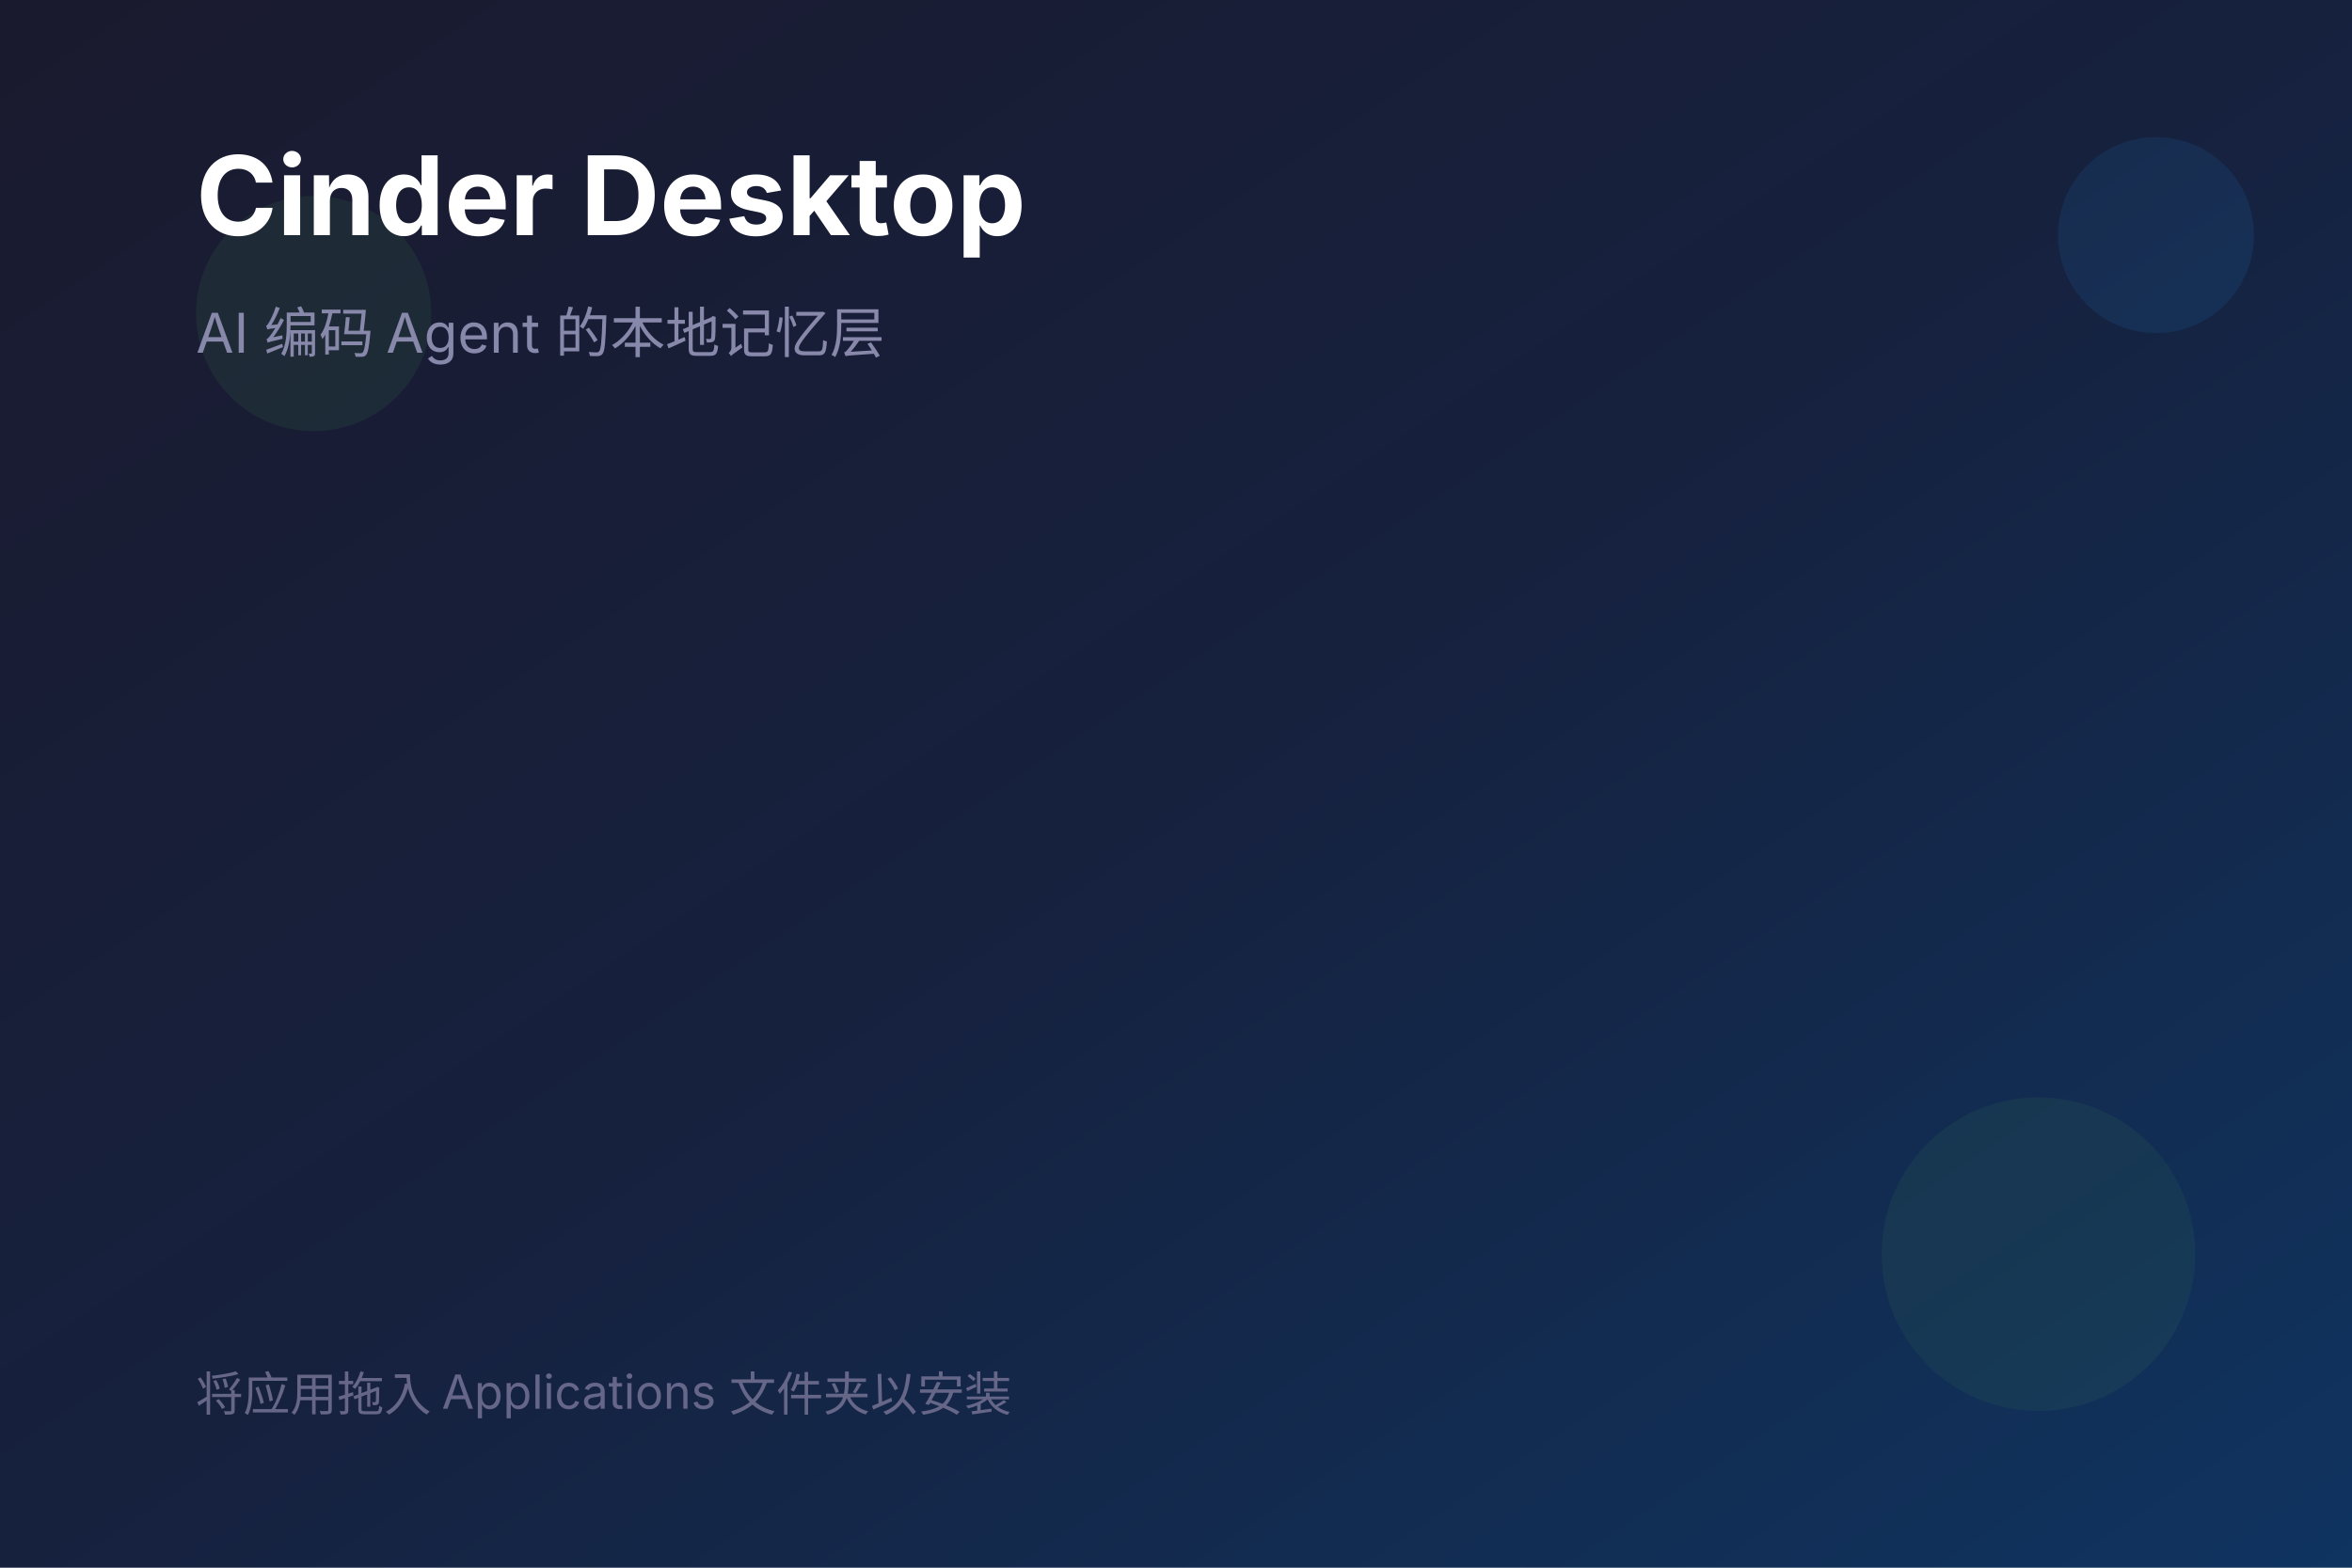
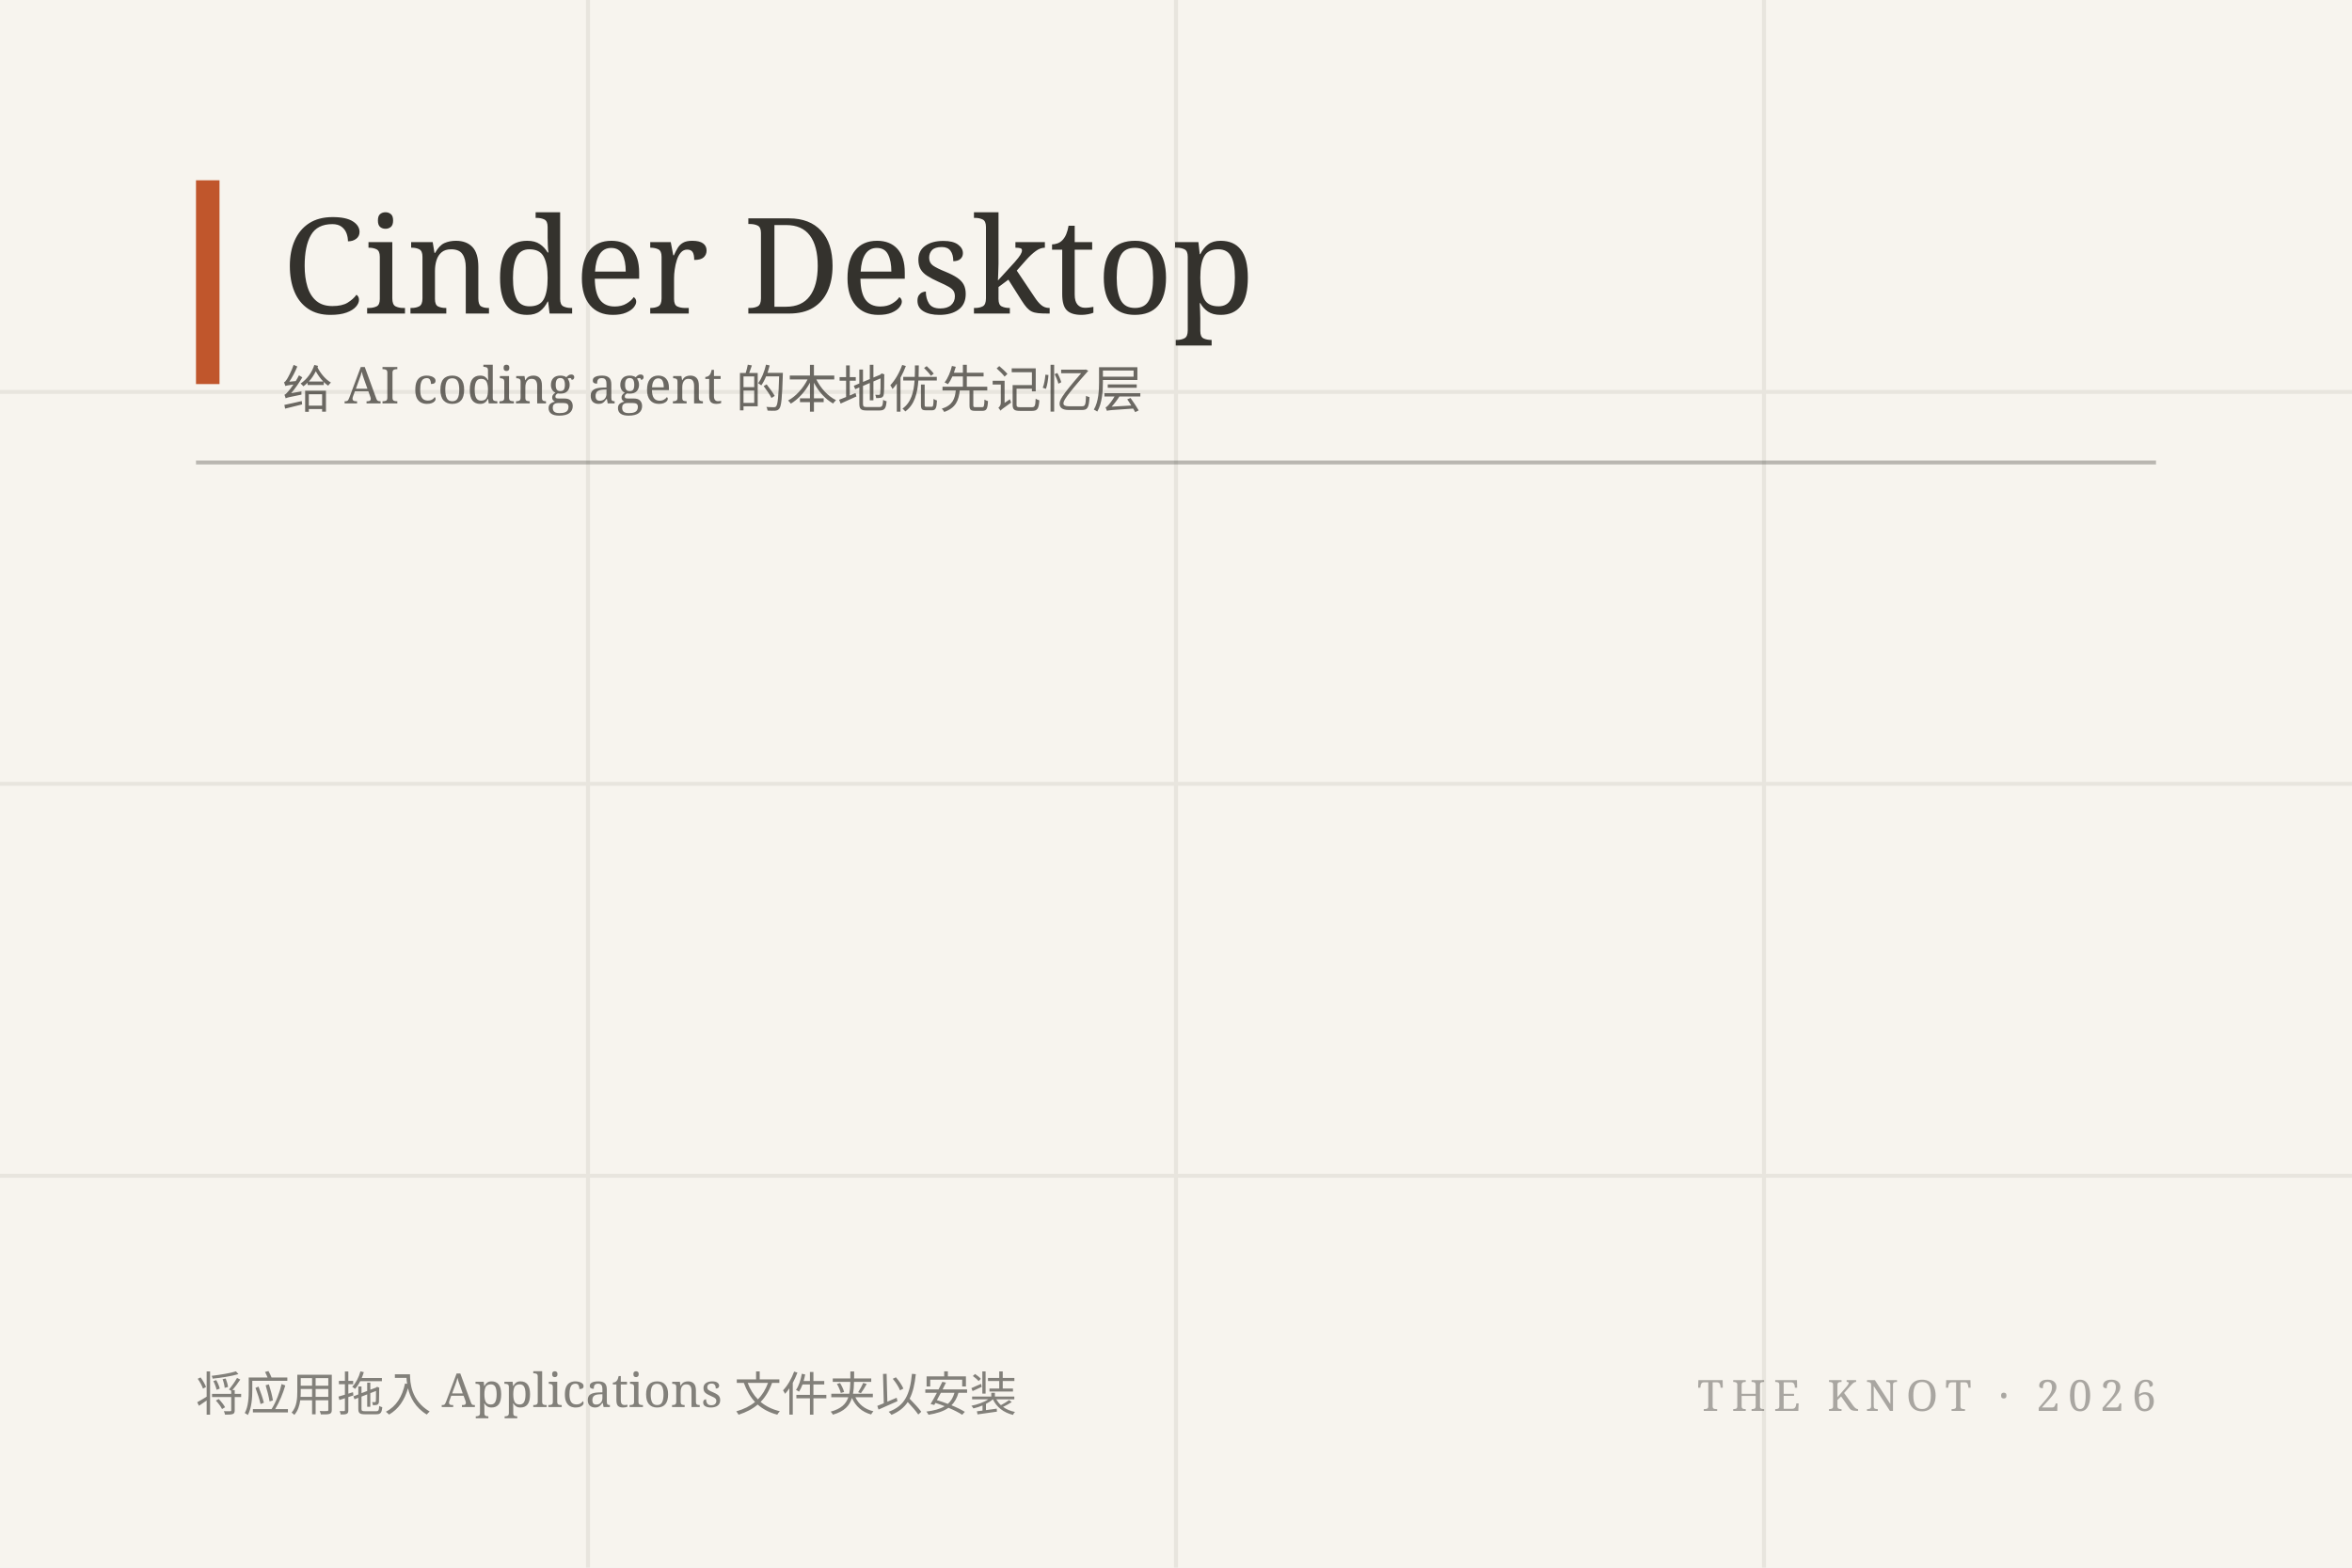
<svg xmlns="http://www.w3.org/2000/svg" width="600" height="400" viewBox="0 0 600 400">
-   <defs>
-     <linearGradient id="bg-gradient" x1="0%" y1="0%" x2="100%" y2="100%">
-       <stop offset="0%" style="stop-color:#1a1a2e" />
-       <stop offset="50%" style="stop-color:#16213e" />
-       <stop offset="100%" style="stop-color:#0f3460" />
-     </linearGradient>
-     <filter id="glow">
-       <feGaussianBlur stdDeviation="3" result="coloredBlur" />
-       <feMerge>
-         <feMergeNode in="coloredBlur" />
-         <feMergeNode in="SourceGraphic" />
-       </feMerge>
-     </filter>
-   </defs>
-   <rect width="600" height="400" fill="url(#bg-gradient)" />
-   <circle cx="80" cy="80" r="30" fill="#4caf50" opacity="0.1" />
-   <circle cx="520" cy="320" r="40" fill="#4caf50" opacity="0.08" />
-   <circle cx="550" cy="60" r="25" fill="#2196f3" opacity="0.1" />
-   <text x="50" y="60" font-family="-apple-system, BlinkMacSystemFont, sans-serif" font-size="28" font-weight="700" fill="white">Cinder Desktop</text>
-   <text x="50" y="90" font-family="-apple-system, BlinkMacSystemFont, sans-serif" font-size="14" fill="#8888aa">AI 编码 Agent 的本地记忆层</text>
-   <text x="50" y="360" font-family="-apple-system, BlinkMacSystemFont, sans-serif" font-size="12" fill="#666688">将应用拖入 Applications 文件夹以安装</text>
+   <rect width="600" height="400" fill="#F7F4EE" />
+   <g stroke="#34322D" stroke-opacity="0.08" stroke-width="1">
+     <path d="M0 100H600M0 200H600M0 300H600M150 0V400M300 0V400M450 0V400" />
+   </g>
+   <path d="M50 118H550" stroke="#34322D" stroke-opacity="0.32" stroke-width="1" />
+   <rect x="50" y="46" width="6" height="52" fill="#C0562C" />
+   <text x="72" y="80" font-family="Georgia, 'Songti SC', serif" font-size="34" fill="#34322D">Cinder Desktop</text>
+   <text x="72" y="104" font-family="Georgia, 'Songti SC', serif" font-size="13" fill="#34322D" opacity="0.72">给 AI coding agent 的本地优先记忆层</text>
+   <text x="50" y="360" font-family="Georgia, 'Songti SC', serif" font-size="12" fill="#34322D" opacity="0.6">将应用拖入 Applications 文件夹以安装</text>
+   <text x="550" y="360" text-anchor="end" font-family="Georgia, serif" font-size="11" letter-spacing="2" fill="#34322D" opacity="0.4">THE KNOT · 2026</text>
</svg>
